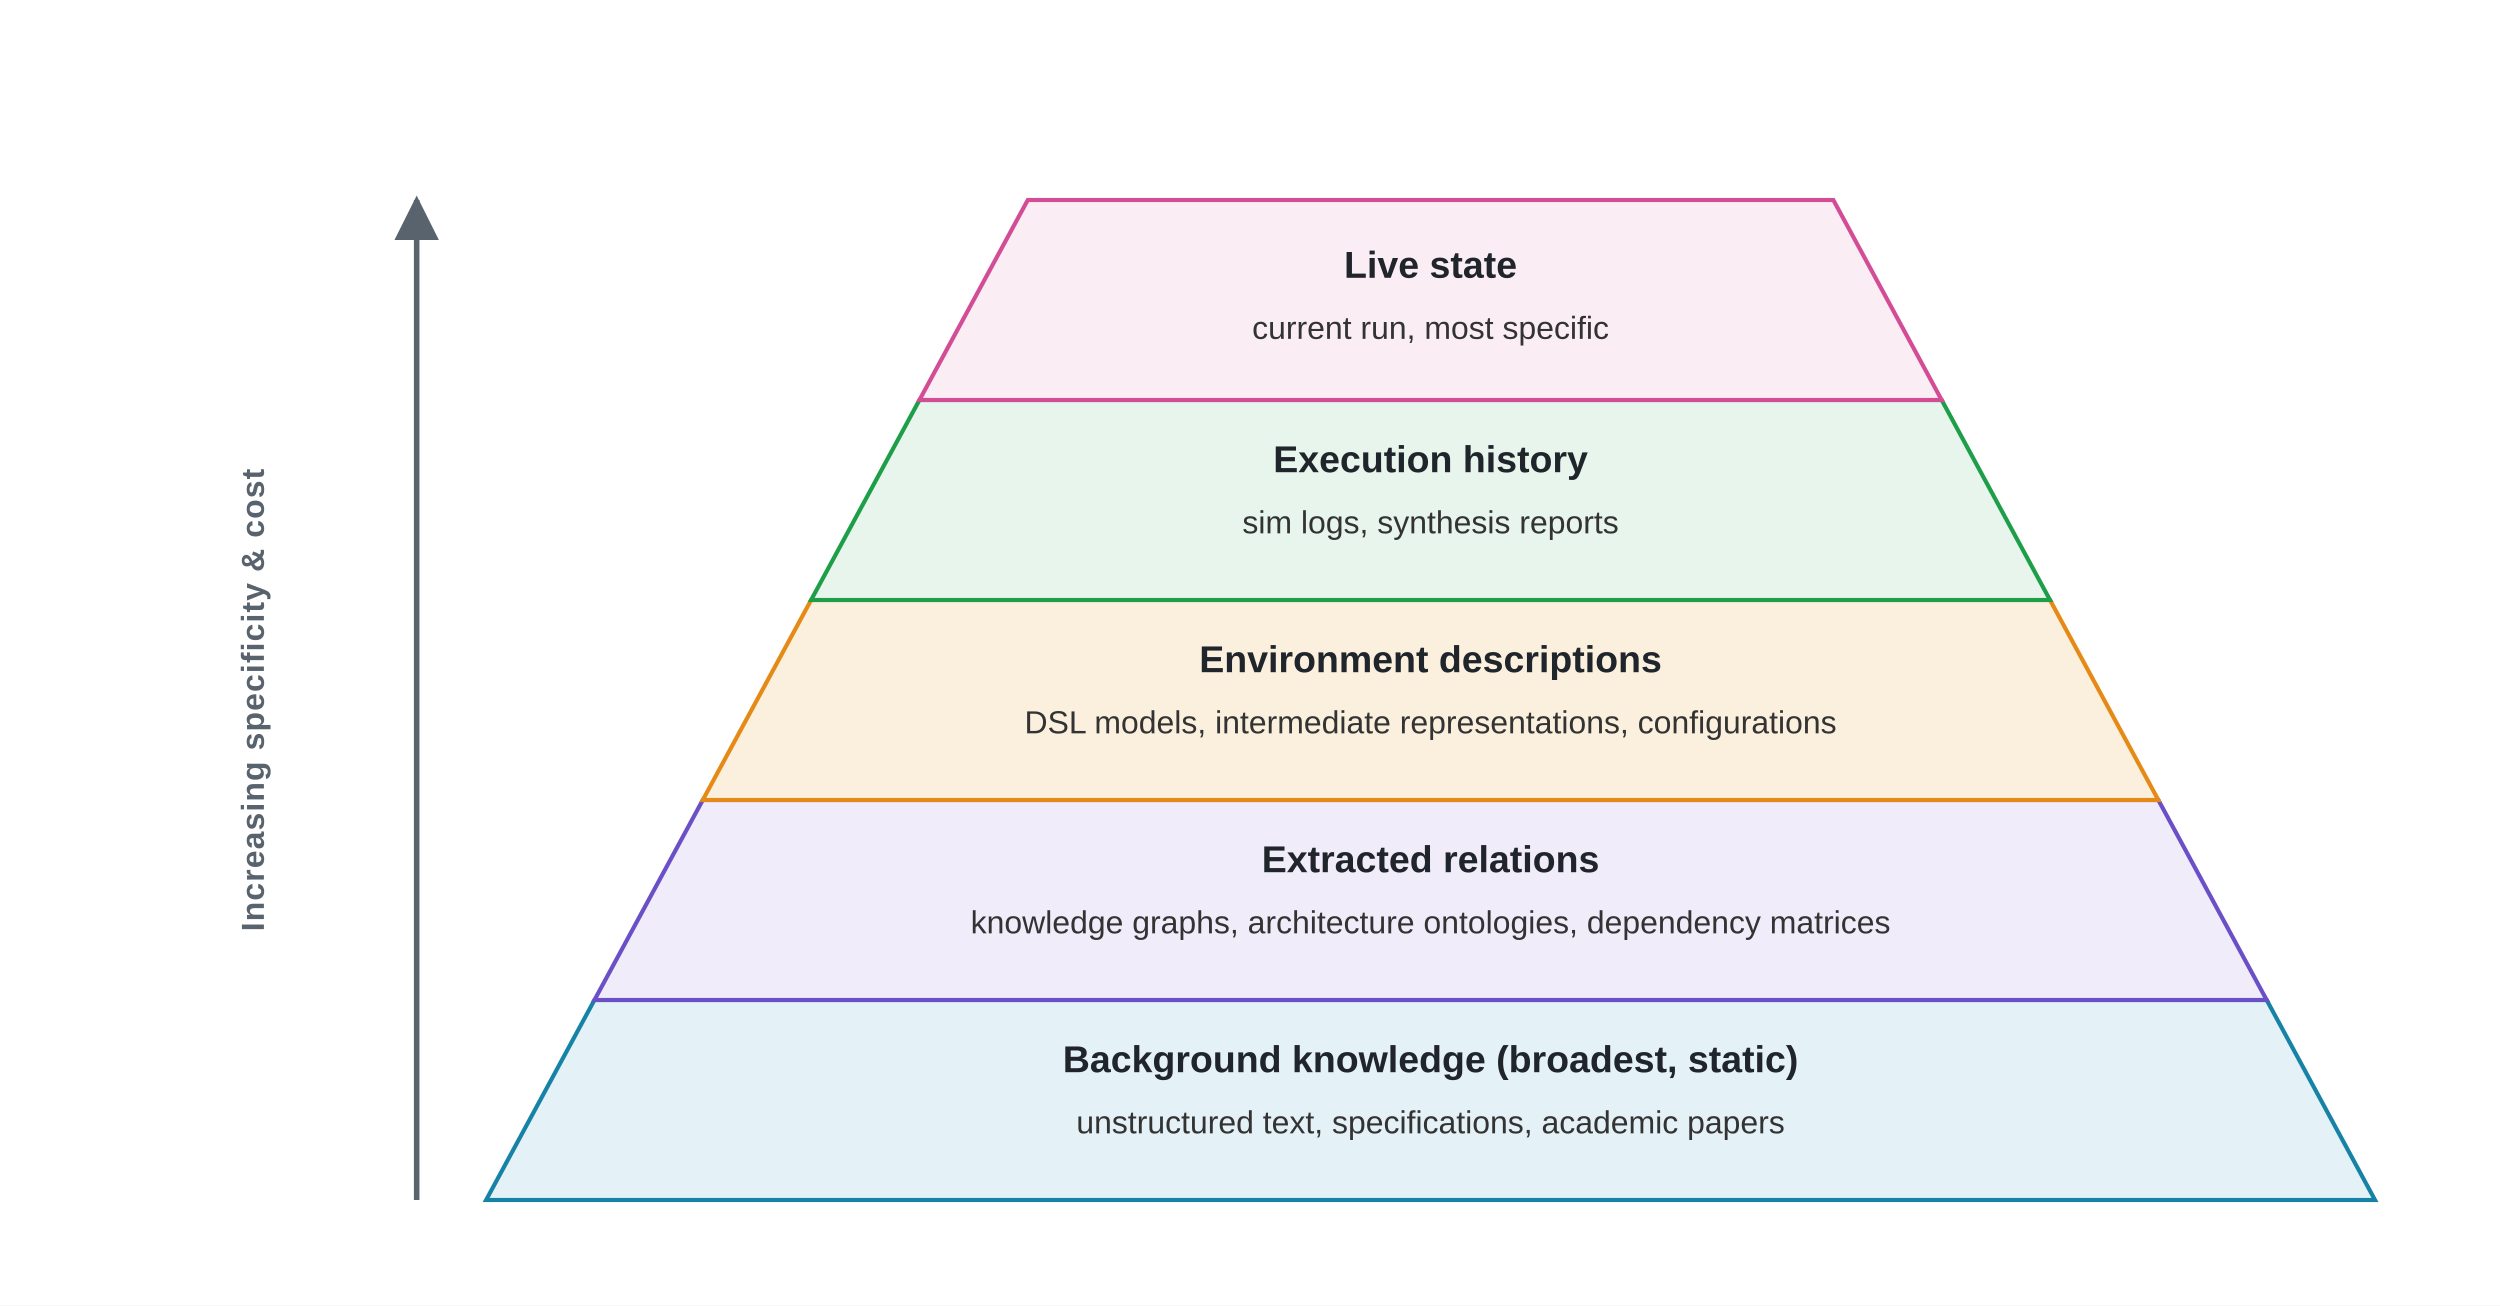
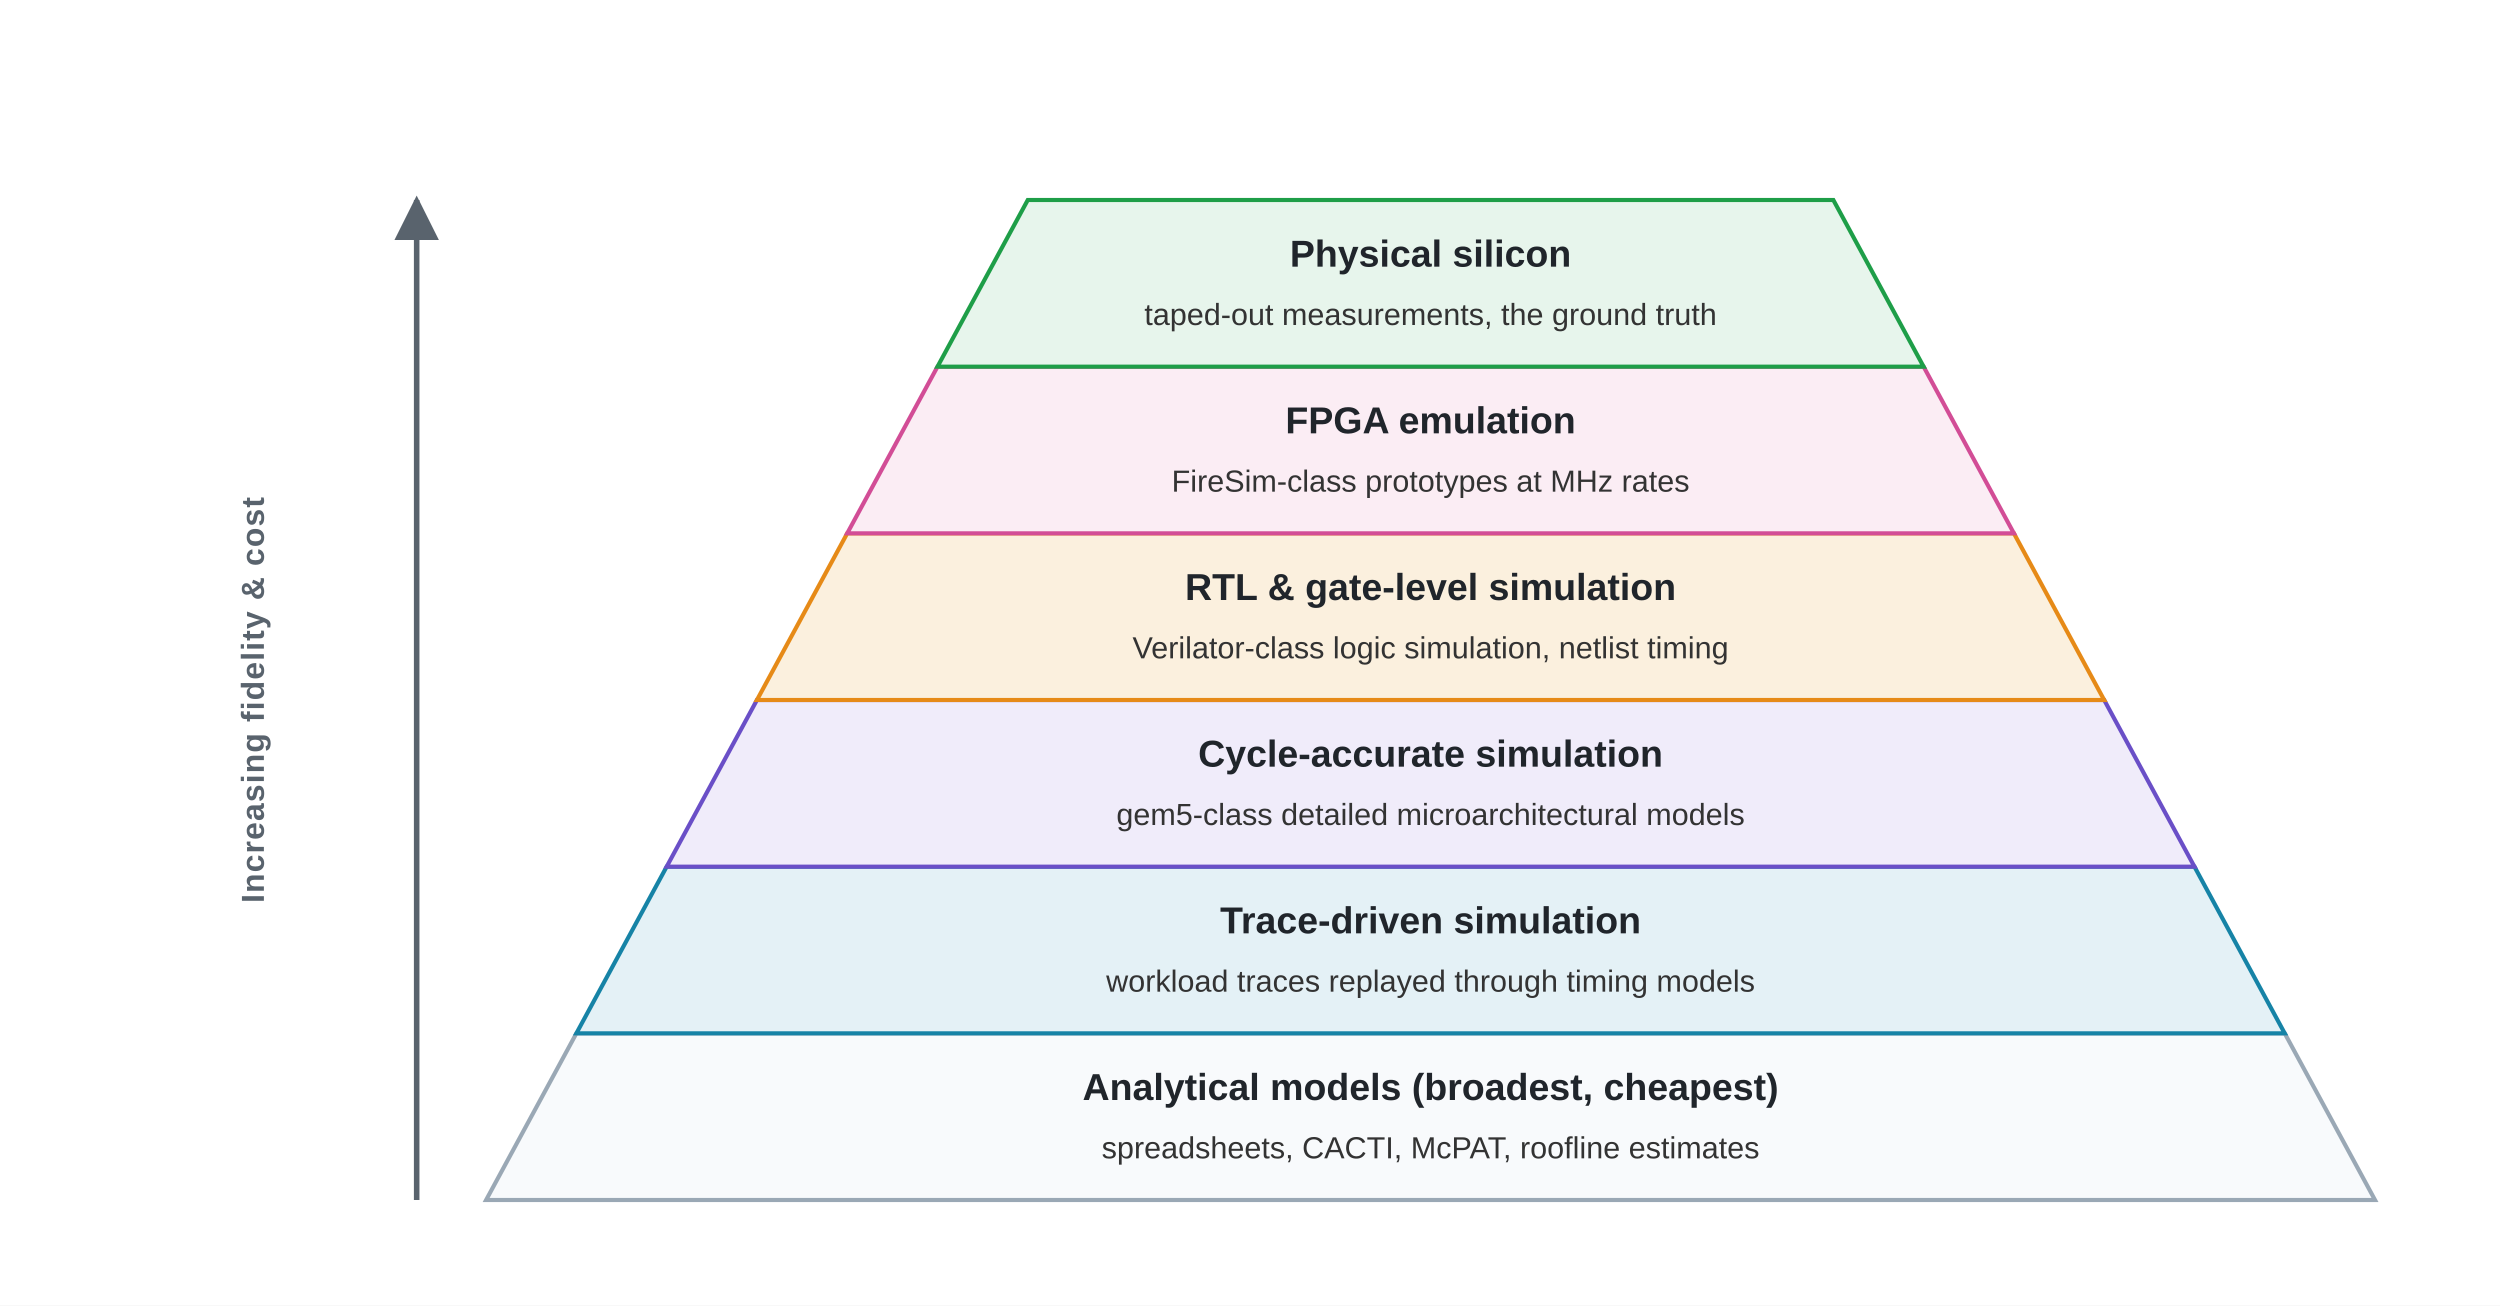
<svg xmlns="http://www.w3.org/2000/svg" viewBox="0 0 900 470" role="img" aria-labelledby="pyr-title pyr-desc">
  <defs>
    <marker id="arrow-up" viewBox="0 0 10 10" refX="9" refY="5" markerWidth="8" markerHeight="8" orient="auto">
      <path d="M 0 0 L 10 5 L 0 10 z" fill="#59636D" />
    </marker>
    <style>
      .font { font-family: Arial, Helvetica, sans-serif; }
      .axis-label { font-size: 11.5px; font-weight: 700; fill: #59636D; letter-spacing: 0.4px; }
      .tier-title { font-size: 13.5px; font-weight: 700; fill: #20252B; }
-       .tier-sub { font-size: 11.5px; fill: #333333; }
-       .t1 { fill: #E4F1F6; stroke: #1683A6; stroke-width: 1.5; }
-       .t2 { fill: #F0ECFA; stroke: #6A4FC7; stroke-width: 1.5; }
-       .t3 { fill: #FBF0DE; stroke: #E68A17; stroke-width: 1.5; }
-       .t4 { fill: #E7F5EC; stroke: #1E9E48; stroke-width: 1.5; }
+       .tier-sub { font-size: 11px; fill: #333333; }
+       .t1 { fill: #F8FAFC; stroke: #9AA8B5; stroke-width: 1.5; }
+       .t2 { fill: #E4F1F6; stroke: #1683A6; stroke-width: 1.5; }
+       .t3 { fill: #F0ECFA; stroke: #6A4FC7; stroke-width: 1.5; }
+       .t4 { fill: #FBF0DE; stroke: #E68A17; stroke-width: 1.5; }
      .t5 { fill: #FBEDF4; stroke: #D24D96; stroke-width: 1.5; }
+       .t6 { fill: #E7F5EC; stroke: #1E9E48; stroke-width: 1.5; }
    </style>
  </defs>
  <rect width="900" height="470" fill="#FFFFFF" />
  <g class="font">
-     <polygon class="t1" points="175,432 855,432 816,360 214,360" />
-     <text class="tier-title" x="515" y="386" text-anchor="middle">Background knowledge (broadest, static)</text>
-     <text class="tier-sub" x="515" y="408" text-anchor="middle">unstructured text, specifications, academic papers</text>
-     <polygon class="t2" points="214,360 816,360 777,288 253,288" />
-     <text class="tier-title" x="515" y="314" text-anchor="middle">Extracted relations</text>
-     <text class="tier-sub" x="515" y="336" text-anchor="middle">knowledge graphs, architecture ontologies, dependency matrices</text>
-     <polygon class="t3" points="253,288 777,288 738,216 292,216" />
-     <text class="tier-title" x="515" y="242" text-anchor="middle">Environment descriptions</text>
-     <text class="tier-sub" x="515" y="264" text-anchor="middle">DSL models, intermediate representations, configurations</text>
-     <polygon class="t4" points="292,216 738,216 699,144 331,144" />
-     <text class="tier-title" x="515" y="170" text-anchor="middle">Execution history</text>
-     <text class="tier-sub" x="515" y="192" text-anchor="middle">sim logs, synthesis reports</text>
-     <polygon class="t5" points="331,144 699,144 660,72 370,72" />
-     <text class="tier-title" x="515" y="100" text-anchor="middle">Live state</text>
-     <text class="tier-sub" x="515" y="122" text-anchor="middle">current run, most specific</text>
+     <polygon class="t1" points="175,432 855,432 822.5,372 207.5,372" />
+     <text class="tier-title" x="515" y="396" text-anchor="middle">Analytical models (broadest, cheapest)</text>
+     <text class="tier-sub" x="515" y="417" text-anchor="middle">spreadsheets, CACTI, McPAT, roofline estimates</text>
+     <polygon class="t2" points="207.5,372 822.5,372 790,312 240,312" />
+     <text class="tier-title" x="515" y="336" text-anchor="middle">Trace-driven simulation</text>
+     <text class="tier-sub" x="515" y="357" text-anchor="middle">workload traces replayed through timing models</text>
+     <polygon class="t3" points="240,312 790,312 757.5,252 272.5,252" />
+     <text class="tier-title" x="515" y="276" text-anchor="middle">Cycle-accurate simulation</text>
+     <text class="tier-sub" x="515" y="297" text-anchor="middle">gem5-class detailed microarchitectural models</text>
+     <polygon class="t4" points="272.5,252 757.5,252 725,192 305,192" />
+     <text class="tier-title" x="515" y="216" text-anchor="middle">RTL &amp; gate-level simulation</text>
+     <text class="tier-sub" x="515" y="237" text-anchor="middle">Verilator-class logic simulation, netlist timing</text>
+     <polygon class="t5" points="305,192 725,192 692.5,132 337.5,132" />
+     <text class="tier-title" x="515" y="156" text-anchor="middle">FPGA emulation</text>
+     <text class="tier-sub" x="515" y="177" text-anchor="middle">FireSim-class prototypes at MHz rates</text>
+     <polygon class="t6" points="337.5,132 692.5,132 660,72 370,72" />
+     <text class="tier-title" x="515" y="96" text-anchor="middle">Physical silicon</text>
+     <text class="tier-sub" x="515" y="117" text-anchor="middle">taped-out measurements, the ground truth</text>
    <line x1="150" y1="432" x2="150" y2="72" stroke="#59636D" stroke-width="2" marker-end="url(#arrow-up)" />
-     <text class="axis-label" x="95" y="252" text-anchor="middle" transform="rotate(-90 95 252)">Increasing specificity &amp; cost</text>
+     <text class="axis-label" x="95" y="252" text-anchor="middle" transform="rotate(-90 95 252)">Increasing fidelity &amp; cost</text>
  </g>
</svg>
